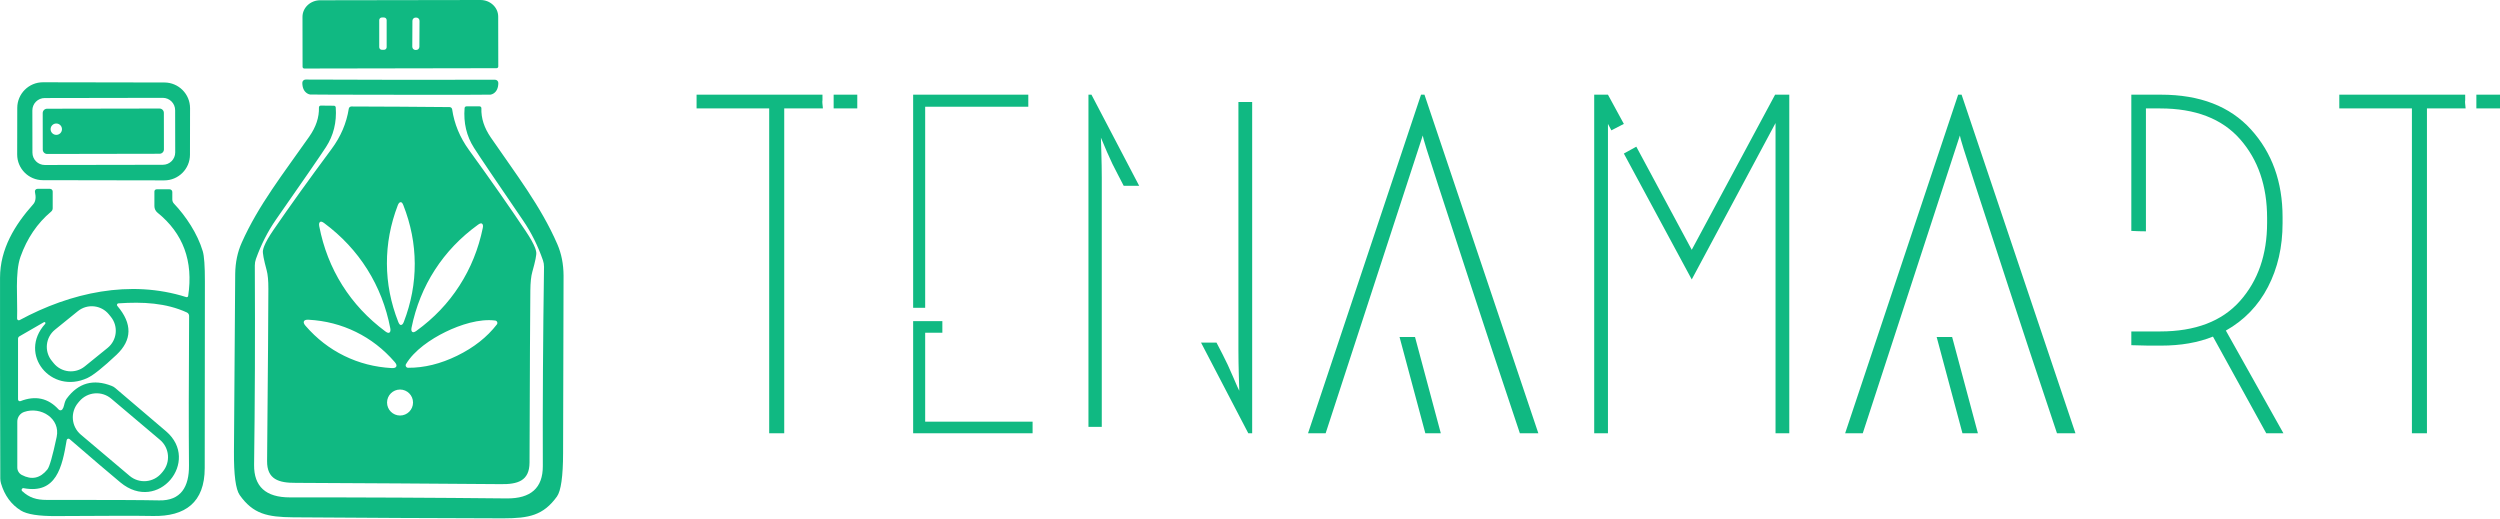
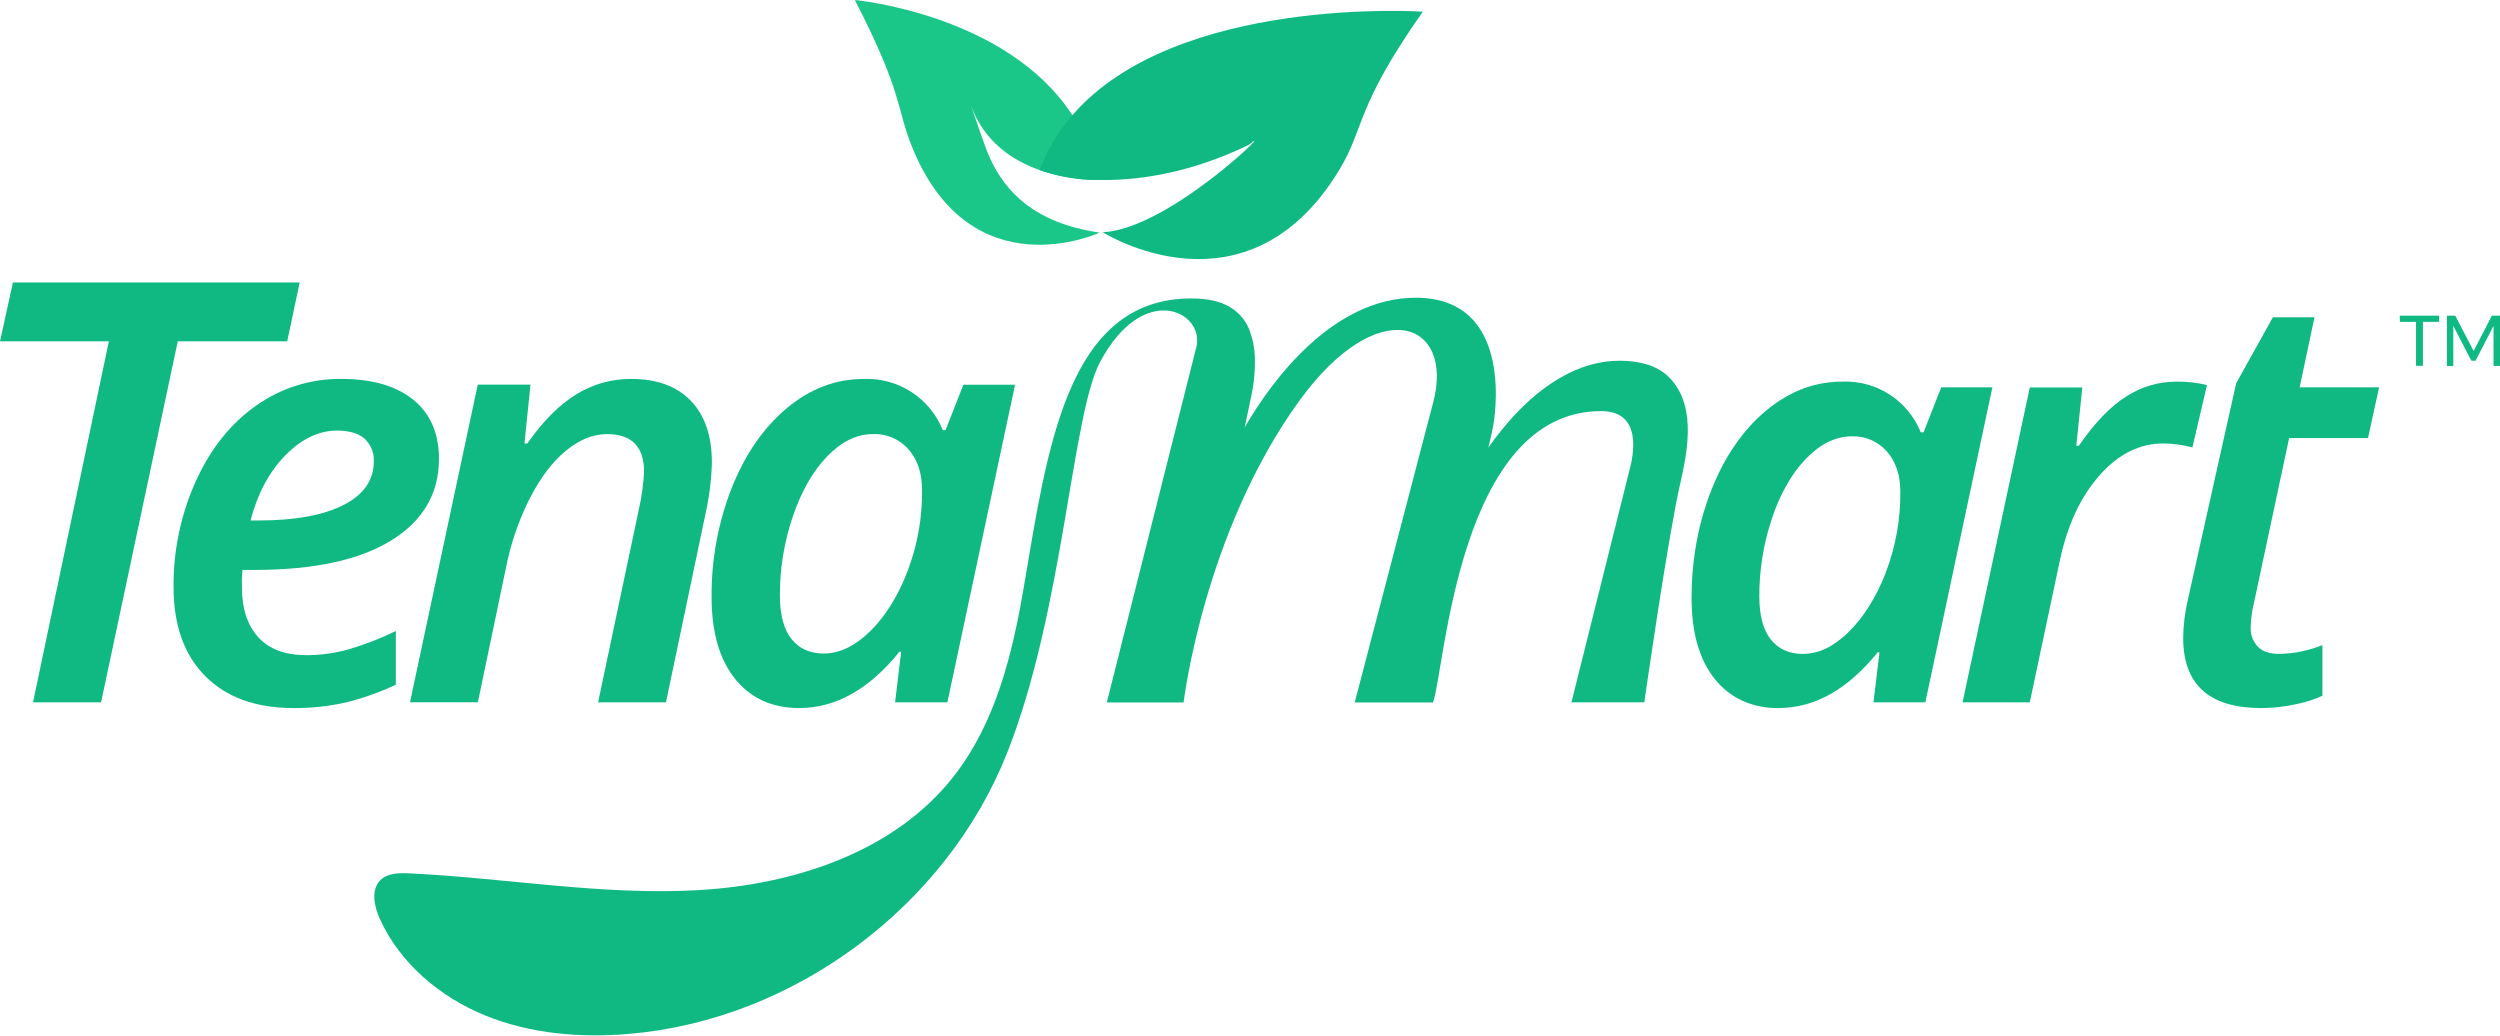
- <svg xmlns="http://www.w3.org/2000/svg" width="235.95" height="48.921" viewBox="0 0 369.667 76.645">
-   <defs id="SvgjsDefs1011" />
-   <g id="SvgjsG1012" featurekey="tOsHRK-0" transform="matrix(0.6321264,0,0,0.6321264,-20.21698,-32.57347)" fill="#000000">
-     <g fill="#10b982">
-       <path d="M103.16 67.56a.4.4 0 0 1-.4-.4l-.02-11.68a4.14 3.88-.1 0 1 4.14-3.89l37.5-.06a4.14 3.88-.1 0 1 4.14 3.87l.02 11.68a.4.4 0 0 1-.4.4zm19.27-11.32a.62.62 0 0 0-.62-.62h-.5a.62.62 0 0 0-.62.62v6.32a.62.62 0 0 0 .62.62h.5a.62.62 0 0 0 .62-.62zm7.686.154a.75.75 0 0 0-.746-.753l-.16-.001a.75.75 0 0 0-.754.746l-.032 6.08a.75.75 0 0 0 .746.753l.16.001a.75.75 0 0 0 .754-.746zM125.62 70.2q9.93.01 22.16-.02a.77.76.8 0 1 .77.78q-.02 1.74-1.14 2.45a1.87 1.85-65.2 0 1-.69.26q-.31.05-21.1.03t-21.1-.06a1.87 1.85 65.3 0 1-.69-.27q-1.11-.71-1.13-2.45a.77.76-.7 0 1 .77-.78q12.22.06 22.15.06M76.42 87.725a6.01 6.01 0 0 1-6.02 6l-28.4-.05a6.01 6.01 0 0 1-6-6.02l.02-10.88a6.01 6.01 0 0 1 6.02-6l28.4.05a6.01 6.01 0 0 1 6 6.02zm-3.469-10.424a2.89 2.89 0 0 0-2.895-2.885l-27.62.048a2.89 2.89 0 0 0-2.885 2.895l.018 9.88a2.89 2.89 0 0 0 2.895 2.885l27.62-.048a2.89 2.89 0 0 0 2.885-2.895zM125.15 167.93q12.68.06 25.35.19 8.49.09 8.46-7.57-.08-21.51.28-46.59a4.6 4.34-55.9 0 0-.25-1.54q-1.77-5.09-4.61-9.26-9.57-13.99-11.52-17.05-2.62-4.11-2.2-9.31a.43.43 0 0 1 .43-.39h3.08a.42.42 0 0 1 .42.44q-.13 3.45 2.2 6.84c5.88 8.58 11.71 16.08 15.56 24.95q1.44 3.31 1.46 7.36.02 4.12-.11 41.53-.02 8.17-1.44 10.15c-3.19 4.42-6.53 5.09-12.55 5.1q-4.35 0-24.58-.09-20.22-.1-24.58-.15c-6.02-.06-9.35-.76-12.5-5.21q-1.4-2-1.34-10.17.23-37.41.29-41.53.05-4.05 1.53-7.34c3.93-8.83 9.83-16.28 15.79-24.8q2.37-3.37 2.27-6.82a.42.42 0 0 1 .42-.44l3.08.03a.43.43 0 0 1 .43.4q.37 5.2-2.29 9.28-1.98 3.05-11.68 16.94-2.88 4.15-4.7 9.22a4.6 4.34 56.4 0 0-.26 1.54q.12 25.08-.17 46.59-.1 7.66 8.39 7.65 12.67-.01 25.34.05" />
-       <path d="M125.67 76.49q11.03.07 11.5.09a.62.62 0 0 1 .58.52q.74 5.1 3.92 9.49 7.78 10.75 13.28 18.99 1.63 2.43 2.21 3.95a5.22 4.91 31.9 0 1 .26.98q.14.88-.92 4.62-.43 1.49-.46 4.37-.08 6.9-.19 40.25c-.02 4.29-2.8 5.1-6.8 5.03q-1.78-.03-23.93-.17-22.15-.13-23.93-.13c-4 .03-6.77-.82-6.73-5.11q.3-33.35.3-40.25.01-2.88-.4-4.37-1.02-3.76-.87-4.63a5.22 4.91-31.2 0 1 .28-.98q.59-1.51 2.25-3.92 5.61-8.17 13.52-18.83 3.23-4.35 4.03-9.44a.62.62 0 0 1 .59-.51q.47-.02 11.51.05m3.33 36.68q-.03-6.94-2.67-13.65-.27-.7-.6-.7-.42.01-.69.71-2.58 6.72-2.55 13.67.02 6.95 2.66 13.65.28.7.61.7.41 0 .68-.71 2.59-6.72 2.56-13.67m-11.1 1.37q-3.93-6.25-10.08-10.82-.64-.48-.94-.29-.37.23-.22 1.02 1.45 7.52 5.38 13.78 3.93 6.25 10.08 10.82.64.48.94.29.37-.24.22-1.02-1.45-7.52-5.38-13.78m15.81.12q-3.95 6.12-5.46 13.52-.16.78.21 1.01.29.19.93-.27 6.12-4.43 10.06-10.56 3.95-6.12 5.47-13.52.16-.77-.21-1.01-.29-.19-.93.28-6.12 4.43-10.07 10.55m-30.63 12.02q-.2.41.38 1.07 3.89 4.49 9.05 7.02t11.09 2.86q.88.05 1.08-.36t-.38-1.07q-3.89-4.49-9.05-7.02t-11.08-2.86q-.89-.05-1.09.36m33.12 2.49c-3.43 1.67-7.35 4.32-9.25 7.54a.57.57 0 0 0 .49.85q5.63.04 11.48-2.82t9.29-7.32a.57.57 0 0 0-.38-.91c-3.7-.48-8.2.98-11.63 2.66m-7.6 16.52a3.04 3.04 0 0 0-3.04-3.04 3.04 3.04 0 0 0-3.04 3.04 3.04 3.04 0 0 0 3.04 3.04 3.04 3.04 0 0 0 3.04-3.04M70.327 86.475a1.02 1.02 0 0 1-1.018 1.022l-26.3.046a1.02 1.02 0 0 1-1.022-1.018l-.014-8.54a1.02 1.02 0 0 1 1.018-1.022l26.3-.046a1.02 1.02 0 0 1 1.022 1.018zM46.48 81.75a1.33 1.33 0 0 0-1.33-1.33 1.33 1.33 0 0 0-1.33 1.33 1.33 1.33 0 0 0 1.33 1.33 1.33 1.33 0 0 0 1.33-1.33M76 120.76q1.85-12.21-7.18-19.49a1.97 1.96 19.7 0 1-.72-1.52v-3.42a.52.52 0 0 1 .52-.52h3.03a.64.63 0 0 1 .64.63v1.75a1.41 1.38-67.2 0 0 .38.96c2.81 2.96 5.53 7.07 6.74 11.14q.51 1.69.5 7.07-.05 34.77-.04 43.64c.01 8.08-4.58 11.37-12.11 11.23q-5.04-.1-22.67.02-6.07.04-8.23-1.3-3.39-2.11-4.64-6.34a4.46 4.39 37 0 1-.17-1.14q-.09-28.66-.06-46.98c.01-6.73 3.45-12.35 7.77-17.19q.83-.93.4-2.87a.6.6 0 0 1 .59-.73h2.92a.64.63 0 0 1 .64.63v3.91a1.03 1 70.7 0 1-.36.78q-4.86 4.08-7.17 10.56c-1.33 3.73-.65 9.84-.8 14.46a.4.4 0 0 0 .59.37c11.93-6.45 25.87-9.55 38.99-5.38a.34.34 0 0 0 .44-.27m-28.42 33.73c-1.05 6.28-2.41 12.68-10.08 11.23a.4.4 0 0 0-.34.68c1.69 1.58 3.4 2.07 5.73 2.07q20.51-.02 26.33.11c5.08.11 7.02-3.19 6.97-8.18q-.11-12.16.03-34.97a.9.89 12.5 0 0-.52-.81c-4.88-2.24-10.28-2.52-16.02-2.13a.36.36 0 0 0-.25.6q5.31 6.24-.2 11.44-4.71 4.43-6.76 5.4c-8.51 4.01-16.34-5.54-9.93-12.63a.25.25 0 0 0-.31-.39l-5.7 3.29a.66.66 0 0 0-.33.57v14.19a.43.43 0 0 0 .58.4q5.27-2.05 8.93 1.97a.56.55 42.6 0 0 .85-.03q.28-.37.42-1.01.21-.99.6-1.52 4.08-5.52 10.55-2.96a2.9 2.82-13.1 0 1 .83.5q6.09 5.18 11.87 10.11c8.12 6.93-1.84 19.29-10.68 11.96q-3.81-3.16-11.89-10.14a.42.41-65.1 0 0-.68.25m9.885-29.408a5.17 5.17 0 0 0-7.272-.764l-5.346 4.33a5.17 5.17 0 0 0-.765 7.27l.453.56a5.17 5.17 0 0 0 7.272.764l5.346-4.33a5.17 5.17 0 0 0 .765-7.27zm12.573 36.796a5.29 5.29 0 0 0-.626-7.455l-11.411-9.643a5.29 5.29 0 0 0-7.455.626l-.284.336a5.29 5.29 0 0 0 .626 7.455l11.411 9.643a5.29 5.29 0 0 0 7.455-.626zm-32.958.752q3.47 1.84 5.99-1.29.75-.93 2.17-7.61c.91-4.31-3.7-7.19-7.61-5.84a2.39 2.38-9.7 0 0-1.6 2.25v10.76a1.96 1.95 13.9 0 0 1.05 1.73" />
-     </g>
-   </g>
-   <g id="SvgjsG1013" featurekey="dVtZHI-0" transform="matrix(3.176872,0,0,3.176872,103.0001,0.5300647)" fill="#10b982">
-     <path d="M5.86 4.5 l-0 -0.26 l-5.86 0 l0 0.64 l3.38 0 l0 15.12 l0.7 0 l0 -15.12 l1.8 0 c-0.027 -0.213 -0.033 -0.34 -0.02 -0.38 z M6.38 4.24 l0 0.64 l1.1 0 l0 -0.64 l-1.1 0 z M10.64 14.16 l0 -9.36 l4.8 0 l0 -0.56 l-5.36 0 l0 9.92 l0.56 0 z M15.64 20 l0 -0.54 l-5 0 l0 -4.14 l0.8 0 l0 -0.54 l-1.36 0 l0 5.22 l5.56 0 z M25.22 4.58 l-0 11.56 c0 0.36 0.007 0.76 0.02 1.2 s0.02 0.667 0.02 0.68 c-0.027 -0.04 -0.123 -0.257 -0.29 -0.65 s-0.33 -0.743 -0.49 -1.05 l-0.28 -0.54 l-0.72 0 l2.2 4.22 l0.18 0 l0 -15.42 l-0.64 0 z M19.6 7.94 l0.28 0.54 l0.72 0 l-2.22 -4.24 l-0.14 0 l0 15.46 l0.62 0 l0 -11.6 c0 -0.333 -0.007 -0.723 -0.02 -1.17 s-0.02 -0.677 -0.02 -0.69 c0.013 0.04 0.107 0.26 0.28 0.66 s0.34 0.747 0.5 1.04 z M33.8 6.14 c0 0.08 0.237 0.843 0.71 2.29 s0.99 3.03 1.55 4.75 s1.313 3.993 2.26 6.82 l0.86 0 l-5.3 -15.76 l-0.16 0 l-5.26 15.76 l0.82 0 z M33.44 15.52 l-0.72 0 l1.2 4.48 l0.72 0 z M50.86 20 l0 -15.76 l-0.66 0 l-3.88 7.22 l-2.58 -4.8 l-0.58 0.32 l3.16 5.86 l3.9 -7.28 l0 14.44 l0.64 0 z M42.42 20 l0 -14.4 l0.16 0.3 l0.58 -0.3 l-0.74 -1.36 l-0.64 0 l0 15.76 l0.64 0 z M58.8 6.14 c0 0.08 0.237 0.843 0.71 2.29 s0.99 3.03 1.55 4.75 s1.313 3.993 2.26 6.82 l0.86 0 l-5.3 -15.76 l-0.16 0 l-5.26 15.76 l0.82 0 z M58.44 15.52 l-0.72 0 l1.2 4.48 l0.72 0 z M71.18 15.22 c0.853 -0.48 1.507 -1.157 1.96 -2.03 s0.68 -1.863 0.68 -2.97 l0 -0.28 c0 -1.64 -0.49 -3 -1.47 -4.08 s-2.377 -1.62 -4.19 -1.62 l-1.38 0 l0 6.34 c0.227 0.013 0.453 0.02 0.68 0.02 l0 -5.72 l0.66 0 c1.64 0 2.88 0.477 3.72 1.43 s1.26 2.177 1.26 3.67 l0 0.22 c0 1.48 -0.42 2.693 -1.26 3.64 s-2.08 1.42 -3.72 1.42 l-0.66 0 l0 0 l-0.68 0 l0 0.64 c0.4 0.013 0.667 0.02 0.8 0.02 l0.58 0 c0.92 0 1.727 -0.14 2.42 -0.42 l2.48 4.5 l0.8 0 z M82.32 4.5 l-0 -0.26 l-5.86 0 l0 0.64 l3.38 0 l0 15.12 l0.7 0 l0 -15.12 l1.8 0 c-0.027 -0.213 -0.033 -0.34 -0.02 -0.38 z M82.84 4.24 l0 0.64 l1.1 0 l0 -0.64 l-1.1 0 z" />
-   </g>
+ <svg xmlns="http://www.w3.org/2000/svg" id="Layer_1" data-name="Layer 1" viewBox="0 0 900.93 373.12">
+   <defs>
+     <style>.cls-1{fill:#1ac688;}.cls-2{fill:#10b982;}</style>
+   </defs>
+   <path class="cls-1" d="M396.3,83.83s-46.23,21.43-67.5-30.59c-5.93-14.48-3.08-19-20.74-53.24,0,0,54.72,5.06,78.37,41.48a64.19,64.19,0,0,1,8.47,19.35c.33,1.31.9,4,.9,4s-.53,0-1.46,0a3.77,3.77,0,0,1-.48,0c-.67,0-1.5,0-2.47-.13-.5,0-1-.07-1.47-.11a65.43,65.43,0,0,1-15.33-3.32c-9.7-3.45-20-10.19-24.69-23.32,1.31,3.92,5.37,15.91,6.91,19.2C362.3,68.84,372.46,80.35,396.3,83.83Z" />
+   <path class="cls-2" d="M512.74,4.21c-24.6,35-20.75,41.6-30.09,57-33.5,55.33-85.26,22.47-85.26,22.47,24.09-1,64.17-41,52.66-31.47C427.69,63,408.46,65.23,395,64.83h-.64a3.77,3.77,0,0,1-.48,0c-.84,0-1.67-.07-2.47-.13-.5,0-1-.07-1.47-.11a65.43,65.43,0,0,1-15.33-3.32,120.31,120.31,0,0,1,5.77-11.62,65,65,0,0,1,6.07-8.14C424-1.84,512.74,4.21,512.74,4.21Z" />
+   <path class="cls-2" d="M605.64,173.65c-4.58,19.74-13.08,79.46-13.08,79.46H566.3l20.94-83.78c1.38-5.2,4.81-21.18-10.24-21.18-51.59,0-56.26,93.16-60.58,105H488.2l28.26-108.06c7.83-29.29-19.78-39.87-48.21-.67-34.42,47.46-41.72,108.73-41.72,108.73H398.86l32.38-128.52c2.46-12.5-19.16-23.24-34.73,5.67-10.33,19.2-13.14,89.53-33.61,141.12C341,326.66,286.21,367.42,227,372.56c-17.59,1.53-35.69.07-52.06-6.58s-30.85-18.85-38.1-34.93c-2-4.5-3.25-10.4.26-13.88,2.62-2.58,6.74-2.62,10.42-2.44,34.69,1.65,69.25,8,103.93,6.06s70.93-13.71,92.3-41.1c14.91-19.08,21-43.53,25.07-67.39,8.55-49.74,15.27-104.75,60.51-104.75,5.79,0,10.35,1,13.72,3a16.55,16.55,0,0,1,7,7.86,30.53,30.53,0,0,1,2.18,11,56.54,56.54,0,0,1-1,11.8L448.57,154c9.9-17.19,31.94-46.71,61.62-46.71,36.75,0,27.94,46,27.94,46-.34,2-.81,4.06-1.32,6.17l-.46,1.83s0,0,0,0c1.6-2.28,3.24-4.43,4.91-6.47,6.64-8.21,13.61-14.38,20.81-18.57s14.37-6.25,21.5-6.25c7.75,0,13.58,1.87,17.53,5.59s6.27,8.84,6.94,15.35S607.67,164.91,605.64,173.65Z" />
+   <path class="cls-2" d="M36.43,253.09H11.9L39.23,123H0l4.66-21.21H108L103.5,123H64.06Z" />
+   <path class="cls-2" d="M105.81,255.16q-20.4,0-31.83-11.49T62.55,211.59a91,91,0,0,1,8-38.14q8-17.64,21.73-27.27A52.15,52.15,0,0,1,123,136.55q16.67,0,25.93,7.51t9.26,21.26q0,18.84-17.23,29.45T91.84,205.38H87.39l-.21,3.21v3q0,11.49,5.85,18t17.44,6.52a57.12,57.12,0,0,0,14.8-2,105.11,105.11,0,0,0,17.38-6.73v19.36a96.69,96.69,0,0,1-18.26,6.47A83.56,83.56,0,0,1,105.81,255.16Zm15.73-100q-9.93,0-18.68,8.9t-12.58,23.5h3q19.47,0,30.43-5.54t11-15.68a10.45,10.45,0,0,0-3.31-8.23Q128.06,155.18,121.54,155.18Z" />
+   <path class="cls-2" d="M215.54,253.09l14.69-69.55A78.6,78.6,0,0,0,232.1,170q0-13.56-13.36-13.56-7.44,0-14.69,5.9t-13,17a96.13,96.13,0,0,0-8.7,25.2l-10.14,48.54H147.75l24.42-114.47h19L189,159.84H190q8.59-12.21,17.7-17.75a37.37,37.37,0,0,1,19.77-5.54q13.86,0,21.47,7.87t7.61,22.35a97.56,97.56,0,0,1-2.38,18.74L240,253.09Z" />
+   <path class="cls-2" d="M288,255.16q-14.6,0-23.08-10.5t-8.49-29.55A105.51,105.51,0,0,1,263.63,176q7.2-18.21,19.82-28.82t27.74-10.61A29.4,29.4,0,0,1,339.75,155h1l6.42-16.35h18.63L341.41,253.09H322.57l2.18-18.22h-.62Q307.77,255.17,288,255.16Zm8.9-19.66q8.47,0,16.66-8T327,206a79.78,79.78,0,0,0,5.28-29.39q0-9.12-4.86-14.65a16.16,16.16,0,0,0-12.73-5.54q-8.81,0-16.56,8t-12.42,21.69a87.59,87.59,0,0,0-4.66,28.41q0,10.55,4.19,15.78T296.91,235.5Z" />
+   <path class="cls-2" d="M699.57,139.58,693.2,155.8h-1a29.2,29.2,0,0,0-28.33-18.27,40,40,0,0,0-17.31,3.89,47.91,47.91,0,0,0-10.2,6.63q-12.52,10.51-19.65,28.6-.88,2.23-1.66,4.51a.09.09,0,0,0,0,.05,97.33,97.33,0,0,0-4.22,17.5,109,109,0,0,0-1.24,16.72q0,18.9,8.41,29.31a27.28,27.28,0,0,0,9.93,7.81h0a30.8,30.8,0,0,0,12.94,2.61q19.6,0,35.82-20.11h.62l-2.16,18.06h18.69L718,139.58Zm-20,66.83q-5.24,13.34-13.34,21.3a33.64,33.64,0,0,1-6,4.77,19.91,19.91,0,0,1-10.52,3.18c-4.92,0-8.77-1.72-11.55-5.19a4.25,4.25,0,0,1-.31-.43c-2.57-3.43-3.84-8.52-3.84-15.22a87,87,0,0,1,4.32-27.27l.3-.9A64.6,64.6,0,0,1,646,171.3a43.84,43.84,0,0,1,5-6.16q7.7-7.89,16.42-7.9A16,16,0,0,1,680,162.73c3.22,3.67,4.83,8.5,4.83,14.53A79.38,79.38,0,0,1,679.55,206.41Z" />
+   <path class="cls-2" d="M784.24,137.53a33.26,33.26,0,0,0-18.07,5.39q-8.52,5.39-17,17.7h-.93l2.17-21H731.48L707.25,253.11h24.23l10.88-51.32q4-18.79,14.17-30.39t23.09-11.59a41.59,41.59,0,0,1,10.46,1.43l.79-3.38,3.61-15.43.85-3.66A43.92,43.92,0,0,0,784.24,137.53Z" />
+   <path class="cls-2" d="M824.94,157.86h28.42l4-18.28H828.73l5.35-25.24h-15l-13.24,23.8-17.45,78.22a64.16,64.16,0,0,0-1.64,13.44q0,25.37,28.12,25.36a57.38,57.38,0,0,0,12.32-1.34,43.44,43.44,0,0,0,9.75-3.08V232.48a44.5,44.5,0,0,1-15.49,3.18c-3.5,0-6.09-.87-7.8-2.62a9.59,9.59,0,0,1-2.57-7,42.5,42.5,0,0,1,1.33-9.44Z" />
+   <path class="cls-2" d="M864.81,113.76H879V116h-5.84v15.83h-2.49V116h-5.82Z" />
+   <path class="cls-2" d="M881.81,113.76h3l6.62,12.73L898,113.76h3v18.11H898.6l0-14.46L892.13,130h-1.52l-6.5-12.55v14.46h-2.3Z" />
</svg>
